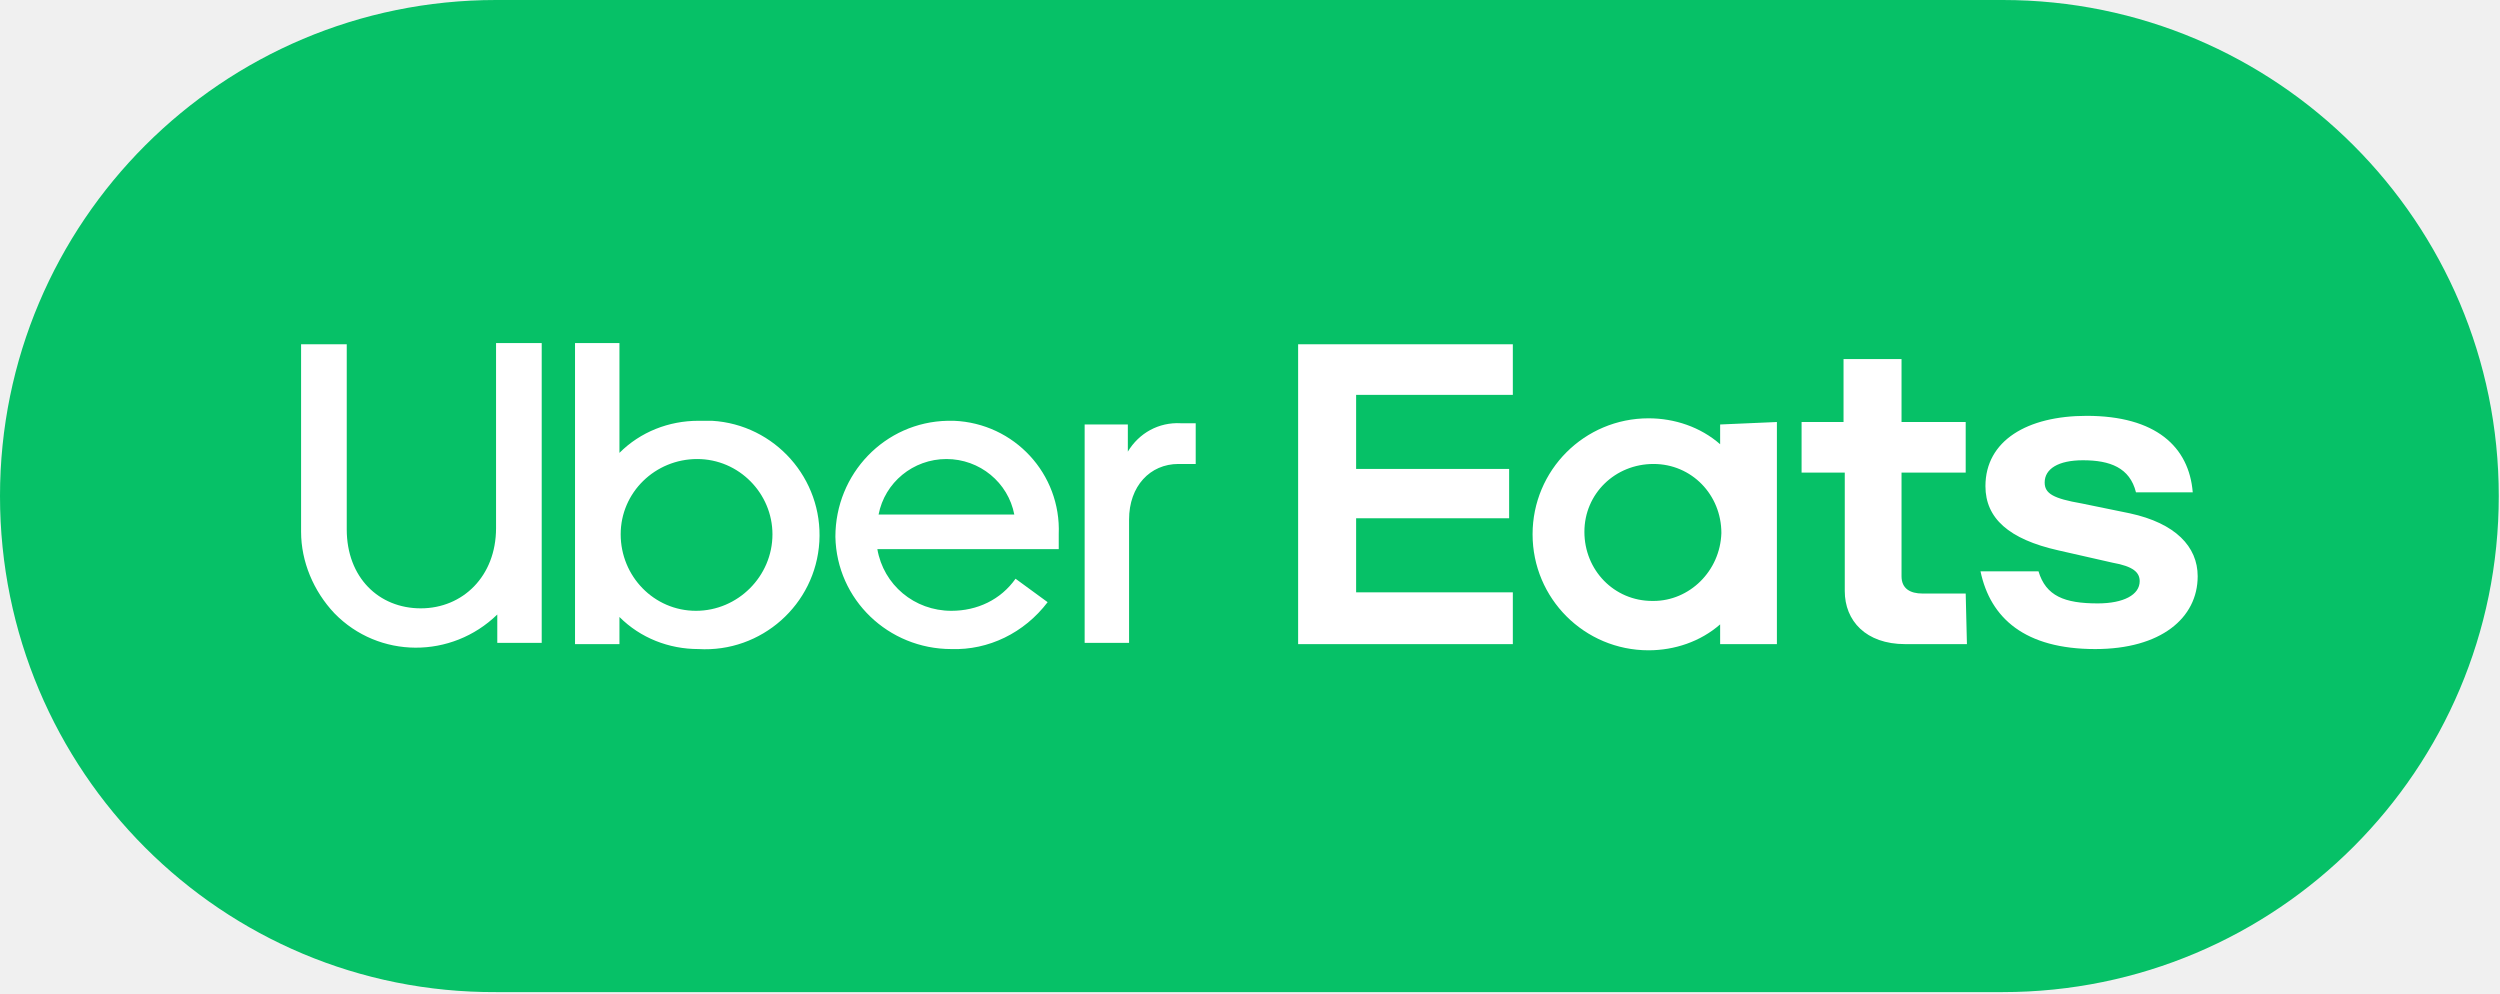
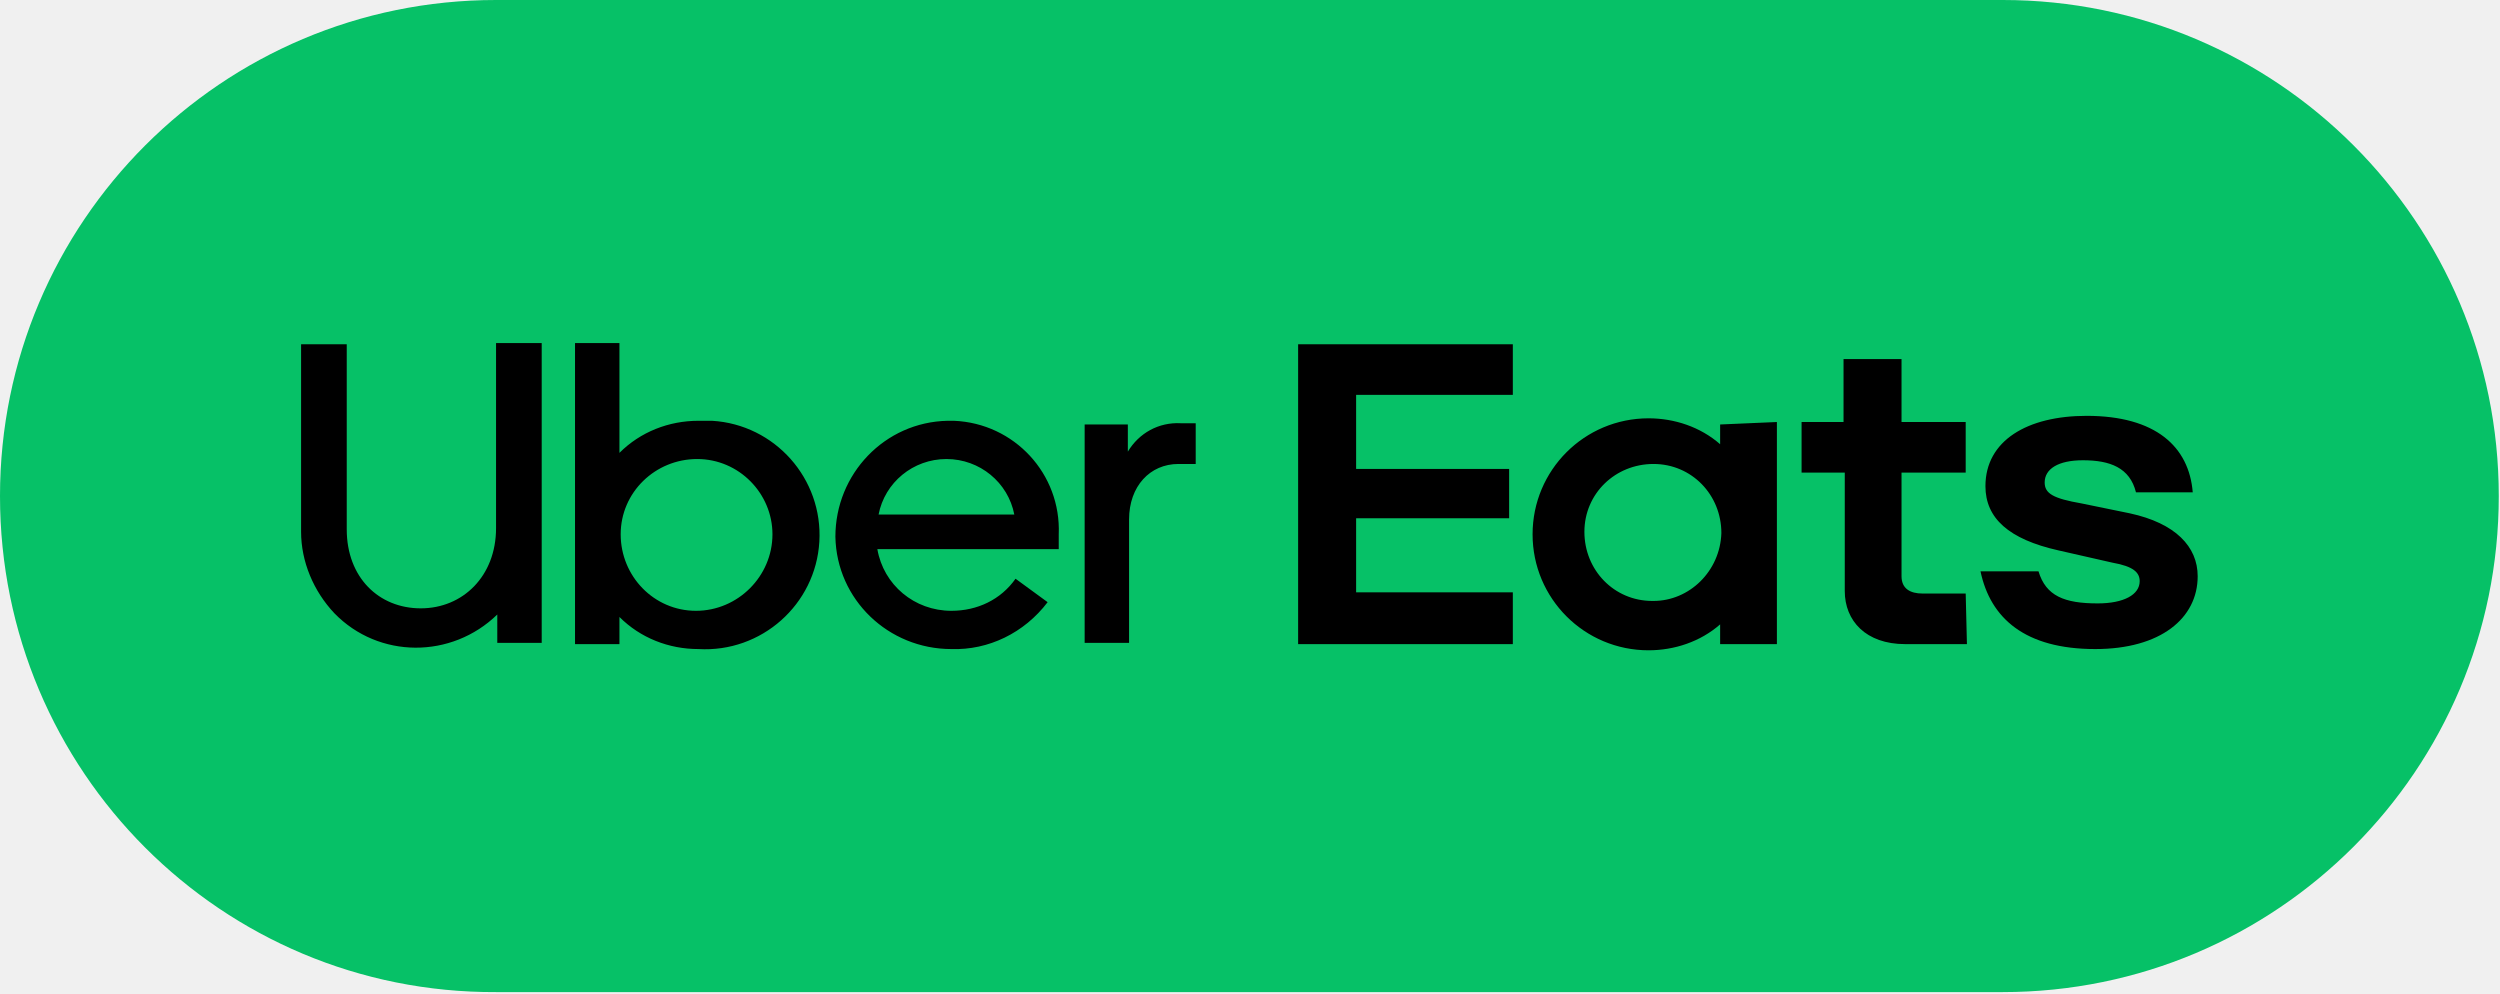
<svg xmlns="http://www.w3.org/2000/svg" version="1.1" id="Layer_1" x="0px" y="0px" viewBox="0 0 202.6 80.5" style="enable-background:new 0 0 202.6 80.5;" xml:space="preserve">
  <style type="text/css">
- 	.st0{fill:#FFFFFF;}
+ 	.st0{fill:#000000;}
</style>
  <path fill="#06C167" d="M40.2,0h122.1c22.2,0,40.2,18,40.2,40.2l0,0c0,22.2-18,40.2-40.2,40.2H40.2C18,80.5,0,62.5,0,40.2l0,0C0,18,18,0,40.2,0z" />
  <path class="st0" d="M139.5,43.2c0-3.1-2.4-5.6-5.5-5.6c-3.1,0-5.6,2.4-5.6,5.5c0,3.1,2.4,5.6,5.5,5.6c0,0,0.1,0,0.1,0 C136.9,48.7,139.4,46.3,139.5,43.2C139.5,43.3,139.5,43.2,139.5,43.2 M144,34.2v18h-4.6v-1.6c-1.6,1.4-3.7,2.1-5.8,2.1 c-5.2,0-9.4-4.2-9.4-9.4s4.2-9.4,9.4-9.4l0,0c2.1,0,4.2,0.7,5.8,2.1v-1.6L144,34.2z M159.3,48.1h-3.5c-1,0-1.7-0.4-1.7-1.4v-8.4h5.2 v-4.1h-5.2v-5.1h-4.7v5.1H146v4.1h3.5v9.6c0,2.4,1.7,4.3,4.9,4.3h5L159.3,48.1z M169.8,52.6c5.3,0,8.3-2.5,8.3-5.9 c0-2.4-1.8-4.3-5.5-5.1l-3.9-0.8c-2.3-0.4-3-0.8-3-1.7c0-1.1,1.1-1.8,3.1-1.8c2.2,0,3.8,0.6,4.3,2.6h4.6c-0.3-3.7-3-6.2-8.6-6.2 c-4.8,0-8.2,2-8.2,5.7c0,2.6,1.9,4.3,5.9,5.2l4.4,1c1.7,0.3,2.2,0.8,2.2,1.5c0,1.1-1.3,1.8-3.4,1.8c-2.7,0-4.2-0.6-4.8-2.6h-4.7 C161.3,50.1,164.1,52.6,169.8,52.6 M105.2,27.9h17.4V32h-12.7V38h12.4v4h-12.4v6h12.7v4.2h-17.4V27.9z" />
  <path class="st0" d="M96.9,37.6v-3.3h-1.2c-1.8-0.1-3.4,0.8-4.3,2.3v-2.2h-3.5v17.7h3.6V42.1c0-2.7,1.7-4.5,4-4.5L96.9,37.6z M71.2,41.7c0.5-2.6,2.8-4.5,5.5-4.5c2.7,0,5,1.9,5.5,4.5H71.2z M76.8,34.1c-5.1,0.1-9.1,4.3-9.1,9.4c0.1,5.1,4.3,9.1,9.4,9.1 c3,0.1,5.9-1.3,7.8-3.8l-2.6-1.9c-1.2,1.7-3.1,2.6-5.2,2.6c-3,0-5.5-2.1-6-5h14.7v-1.2c0.2-4.9-3.6-9-8.5-9.2 C77.2,34.1,77,34.1,76.8,34.1 M56.4,49.5c-3.4,0-6.1-2.8-6.1-6.2c0-3.4,2.8-6.1,6.2-6.1c3.4,0,6.1,2.8,6.1,6.1 C62.6,46.7,59.8,49.5,56.4,49.5C56.4,49.5,56.4,49.5,56.4,49.5 M46.7,52.2h3.5v-2.2c1.7,1.7,4,2.6,6.4,2.6c5.1,0.3,9.5-3.6,9.8-8.7 c0.3-5.1-3.6-9.5-8.7-9.8c-0.4,0-0.7,0-1.1,0c-2.4,0-4.7,0.9-6.4,2.6v-8.9h-3.6V52.2z M34.1,49.3c3.4,0,6.1-2.6,6.1-6.5v-15h3.7 v24.3h-3.6v-2.3c-3.7,3.6-9.6,3.6-13.2-0.1c-1.7-1.8-2.7-4.2-2.7-6.6V27.9h3.7v15C28.1,46.8,30.7,49.3,34.1,49.3" />
</svg>
